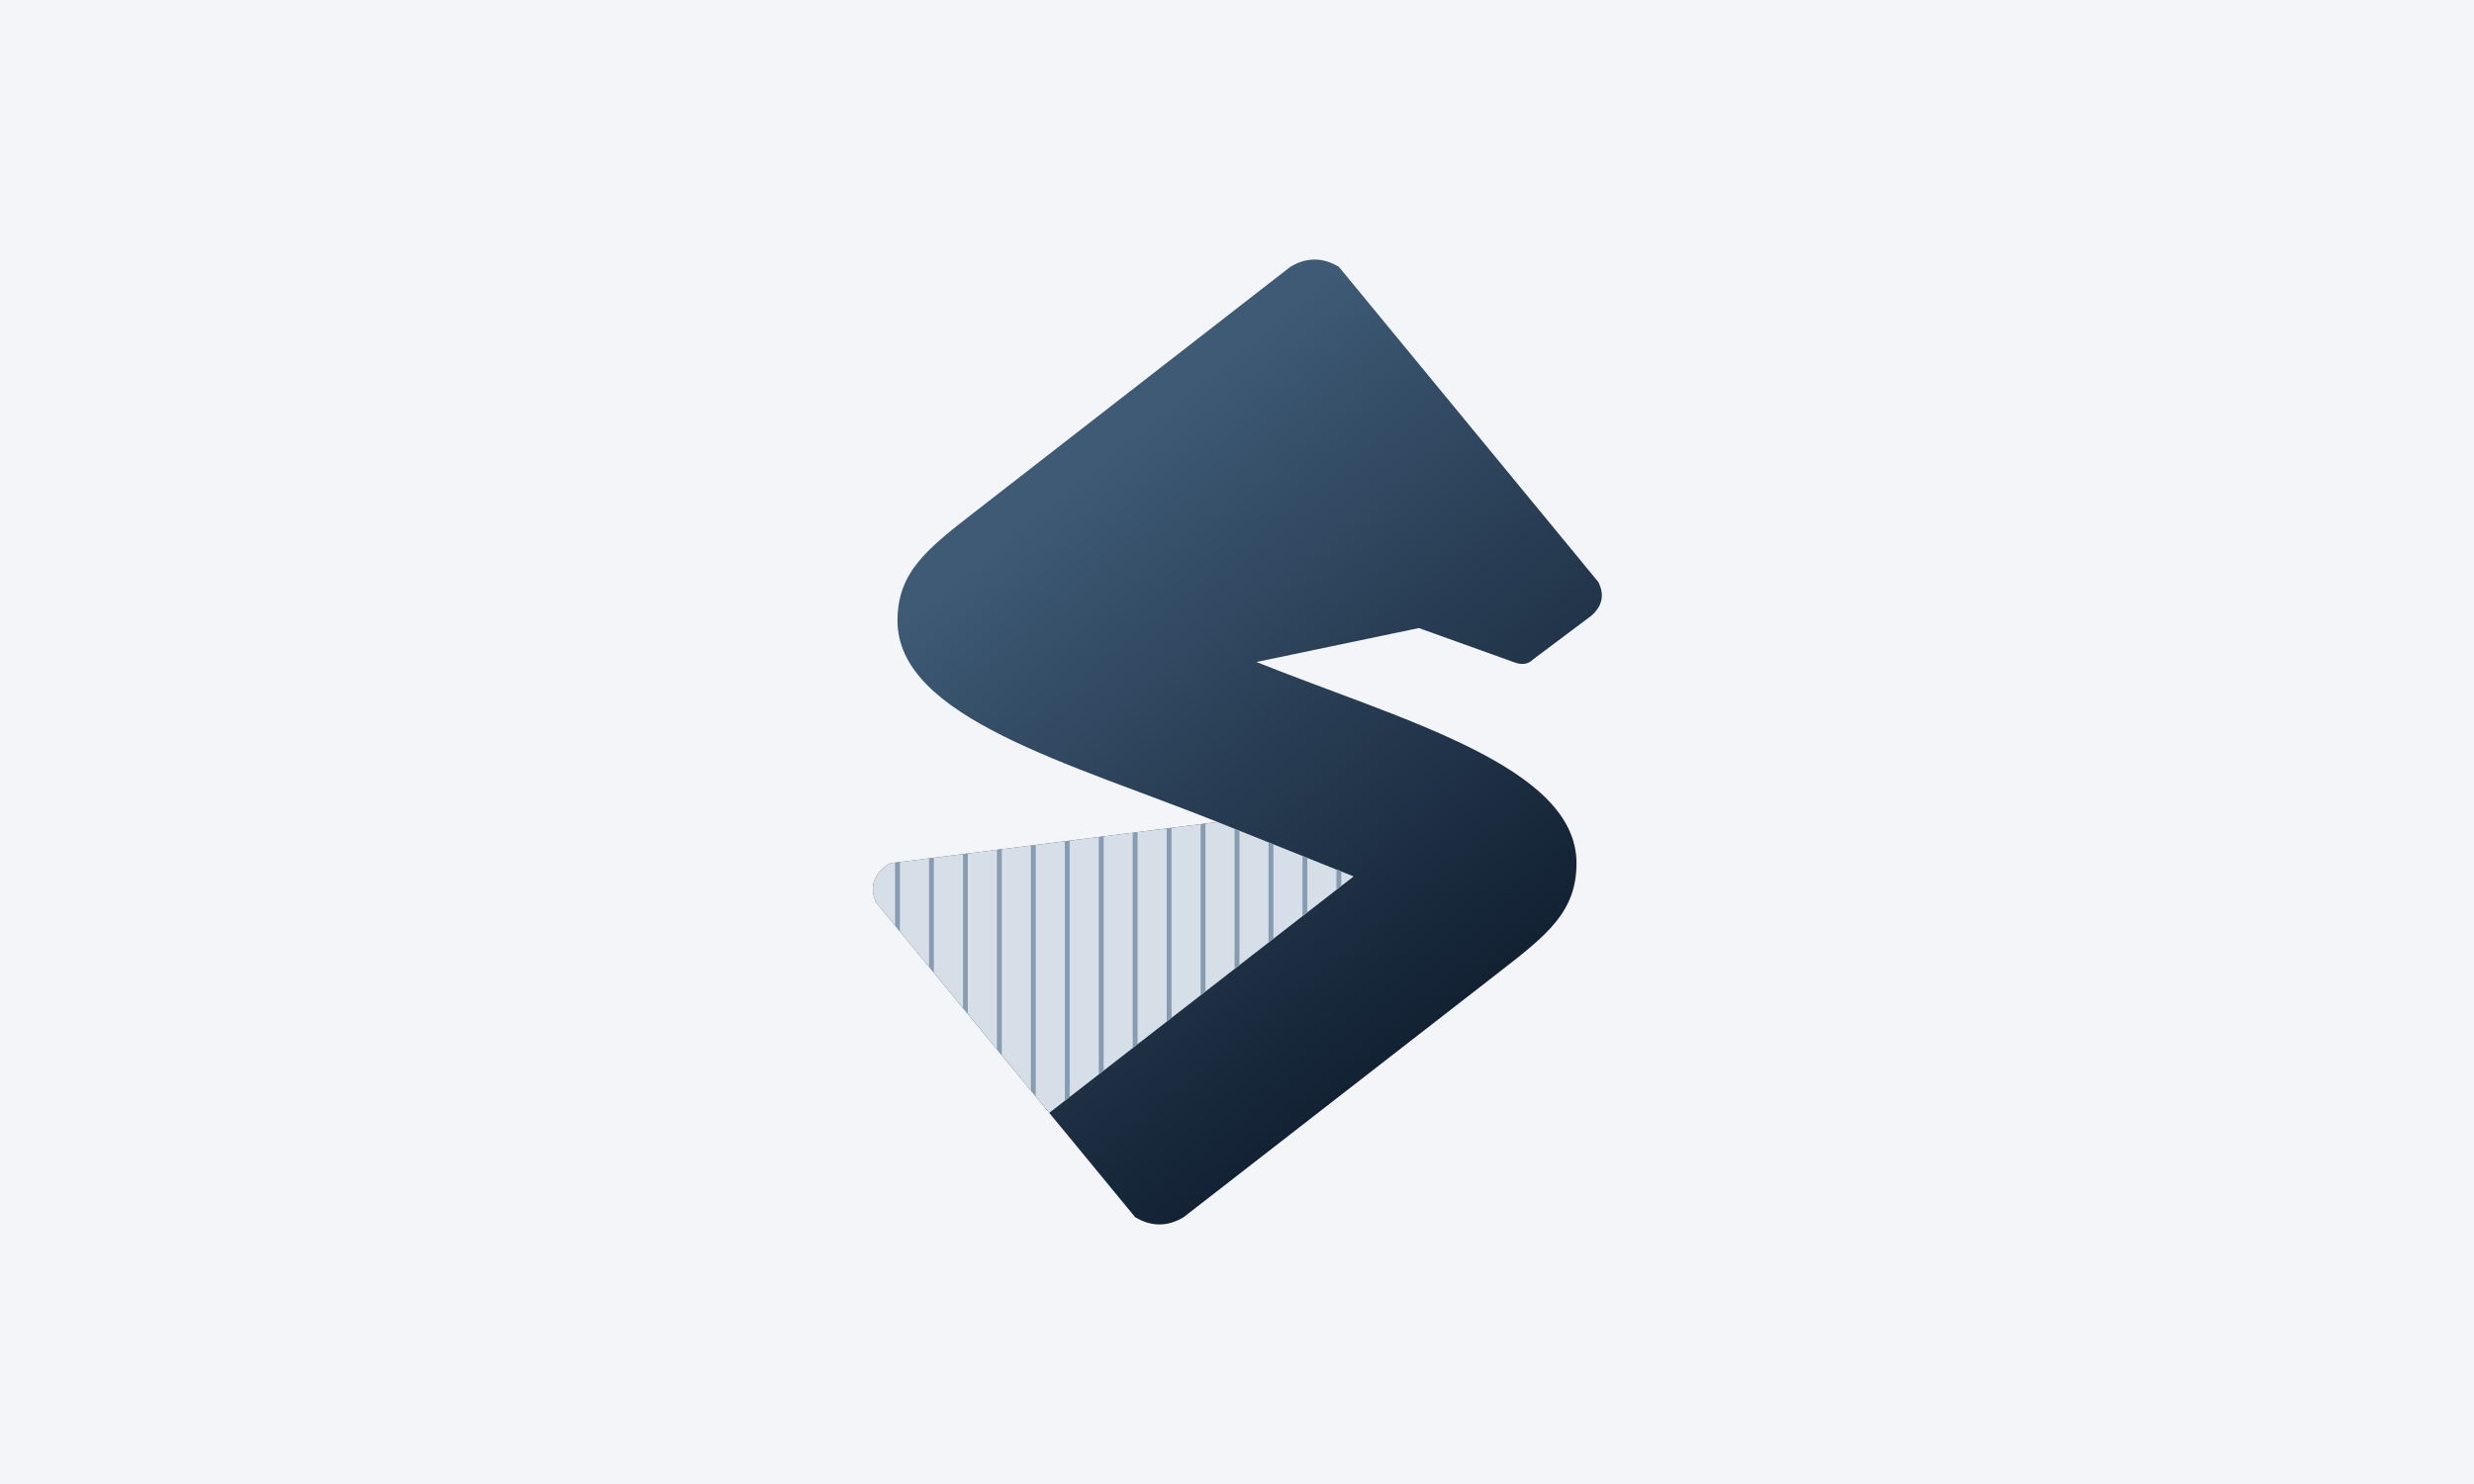
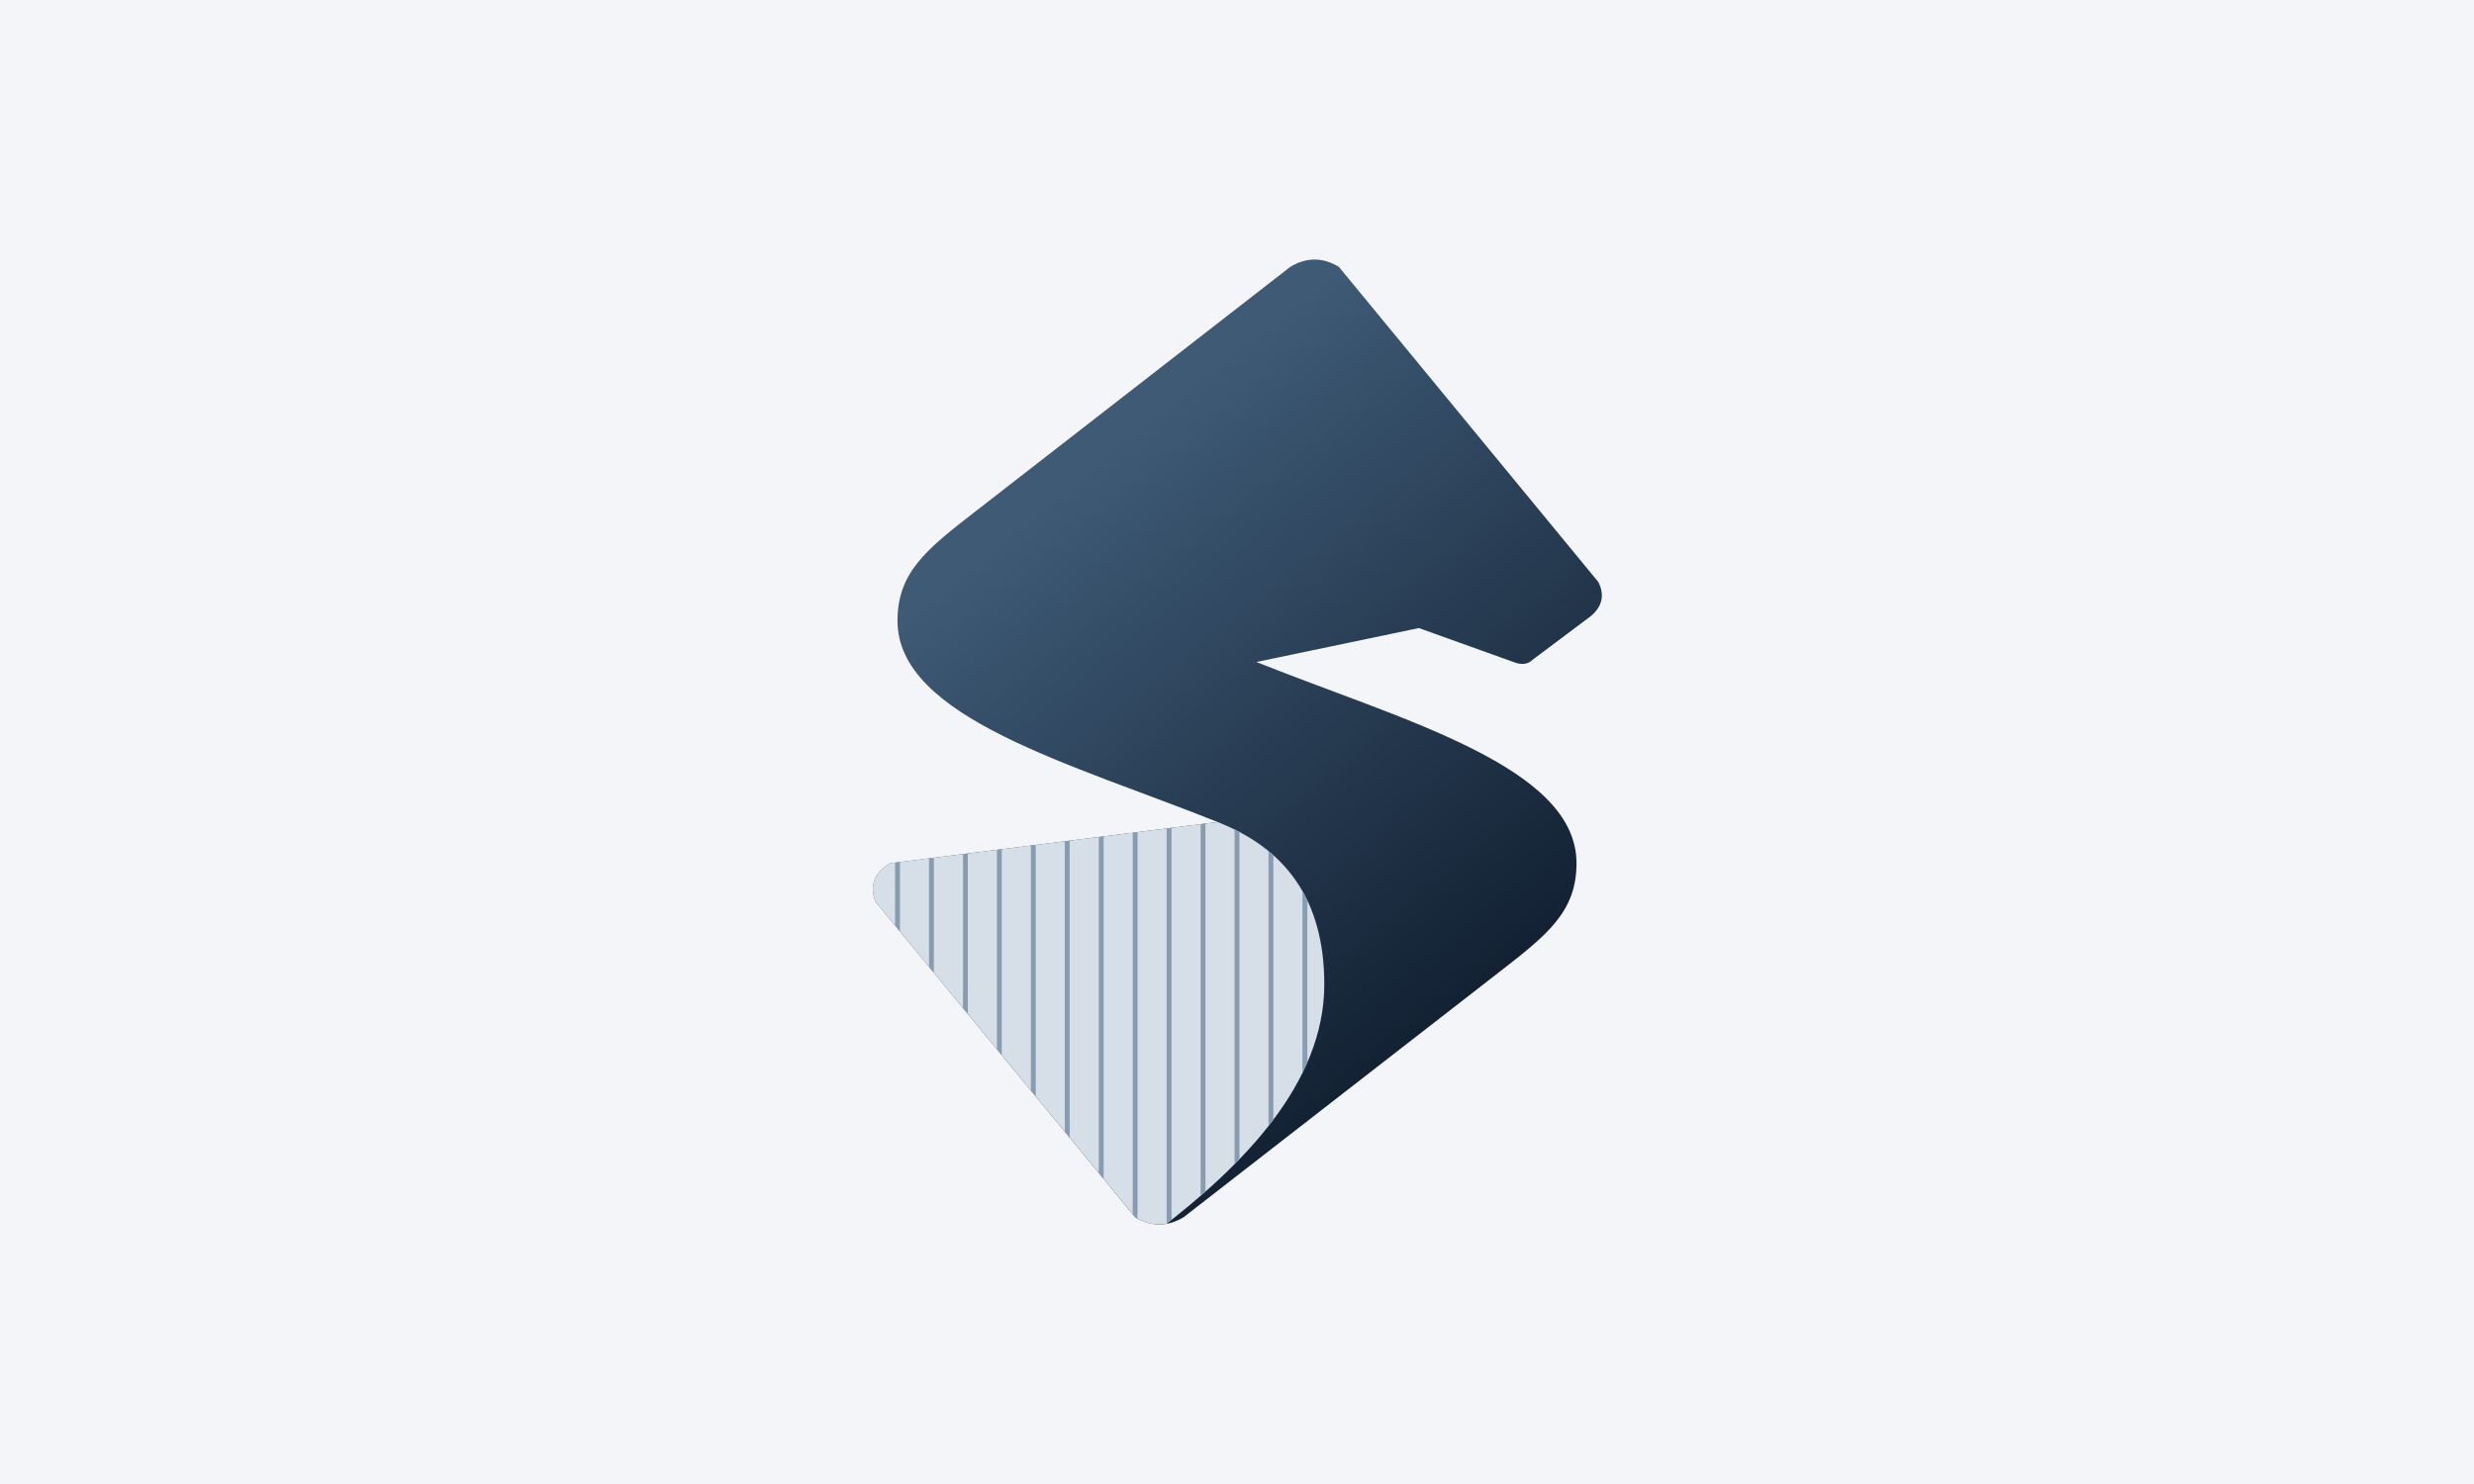
<svg xmlns="http://www.w3.org/2000/svg" width="800" height="480" viewBox="0 0 800 480">
  <defs>
    <linearGradient id="g" gradientUnits="userSpaceOnUse" x1="-158" y1="-195" x2="183" y2="226">
      <stop offset="0" stop-color="#3E5A75" />
      <stop offset="1" stop-color="#122032" />
    </linearGradient>
    <clipPath id="s">
      <path d="M16,-66 L150,-94 L228,-66 Q238,-62 244,-68 L292,-104 Q306,-116 298,-132 L84,-392 Q64,-404 44,-392 L-216,-190 C-256,-159 -280,-140 -280,-100 C-280,-20 -136,18 -16,66 L-286,100 Q-306,112 -298,132 L-84,392 Q-64,404 -44,392 L216,190 C256,159 280,140 280,100 C280,20 136,-18 16,-66 Z" />
    </clipPath>
    <clipPath id="p">
-       <path d="M-16,66 L96.2,110.9 L-377.6,479.0 L-420,479.0 L-420,66 Z" />
+       <path d="M-16,66 C40,88 72,130 72,200 C72,282 4,350 -64,402 L-420,402 L-420,66 Z" />
    </clipPath>
    <g id="r" fill="#889CB1">
      <rect x="-310" y="-420" width="4" height="840" />
      <rect x="-282" y="-420" width="4" height="840" />
      <rect x="-254" y="-420" width="4" height="840" />
      <rect x="-226" y="-420" width="4" height="840" />
      <rect x="-198" y="-420" width="4" height="840" />
      <rect x="-170" y="-420" width="4" height="840" />
      <rect x="-142" y="-420" width="4" height="840" />
      <rect x="-114" y="-420" width="4" height="840" />
      <rect x="-86" y="-420" width="4" height="840" />
      <rect x="-58" y="-420" width="4" height="840" />
      <rect x="-30" y="-420" width="4" height="840" />
      <rect x="-2" y="-420" width="4" height="840" />
      <rect x="26" y="-420" width="4" height="840" />
      <rect x="54" y="-420" width="4" height="840" />
      <rect x="82" y="-420" width="4" height="840" />
      <rect x="110" y="-420" width="4" height="840" />
      <rect x="138" y="-420" width="4" height="840" />
      <rect x="166" y="-420" width="4" height="840" />
      <rect x="194" y="-420" width="4" height="840" />
      <rect x="222" y="-420" width="4" height="840" />
      <rect x="250" y="-420" width="4" height="840" />
      <rect x="278" y="-420" width="4" height="840" />
      <rect x="306" y="-420" width="4" height="840" />
    </g>
  </defs>
  <rect width="800" height="480" fill="#F3F5F8" />
  <g transform="translate(400.0 240.0) scale(0.392079)">
    <path d="M16,-66 L150,-94 L228,-66 Q238,-62 244,-68 L292,-104 Q306,-116 298,-132 L84,-392 Q64,-404 44,-392 L-216,-190 C-256,-159 -280,-140 -280,-100 C-280,-20 -136,18 -16,66 L-286,100 Q-306,112 -298,132 L-84,392 Q-64,404 -44,392 L216,190 C256,159 280,140 280,100 C280,20 136,-18 16,-66 Z" fill="url(#g)" />
    <g clip-path="url(#s)">
-       <path d="M-16,66 L96.2,110.9 L-377.6,479.0 L-420,479.0 L-420,66 Z" fill="#D6DEE7" />
+       <path d="M-16,66 C40,88 72,130 72,200 C72,282 4,350 -64,402 L-420,402 L-420,66 Z" fill="#D6DEE7" />
      <use href="#r" clip-path="url(#p)" />
    </g>
  </g>
</svg>
